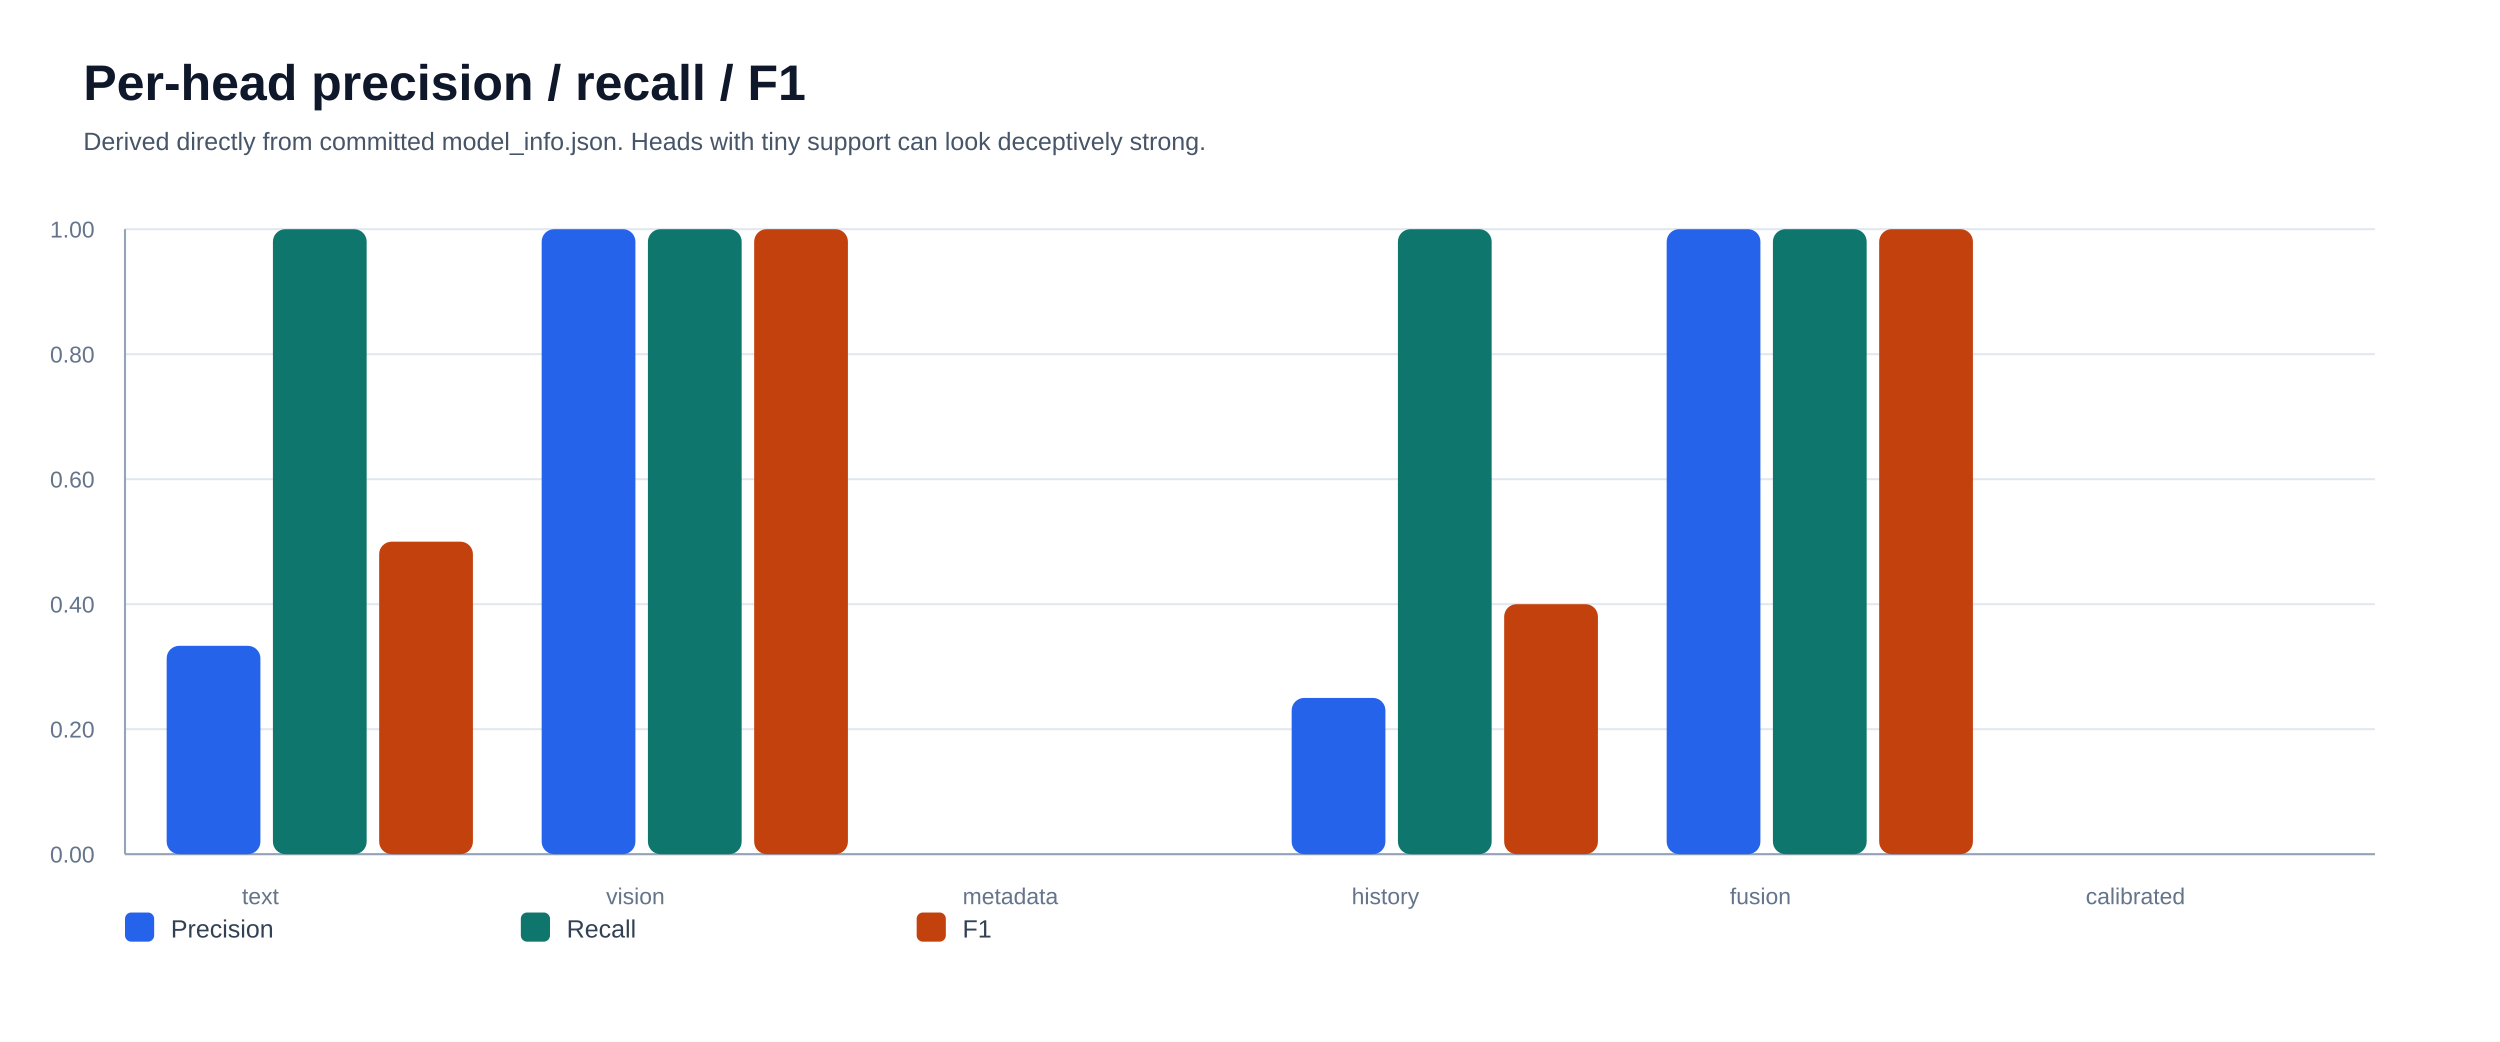
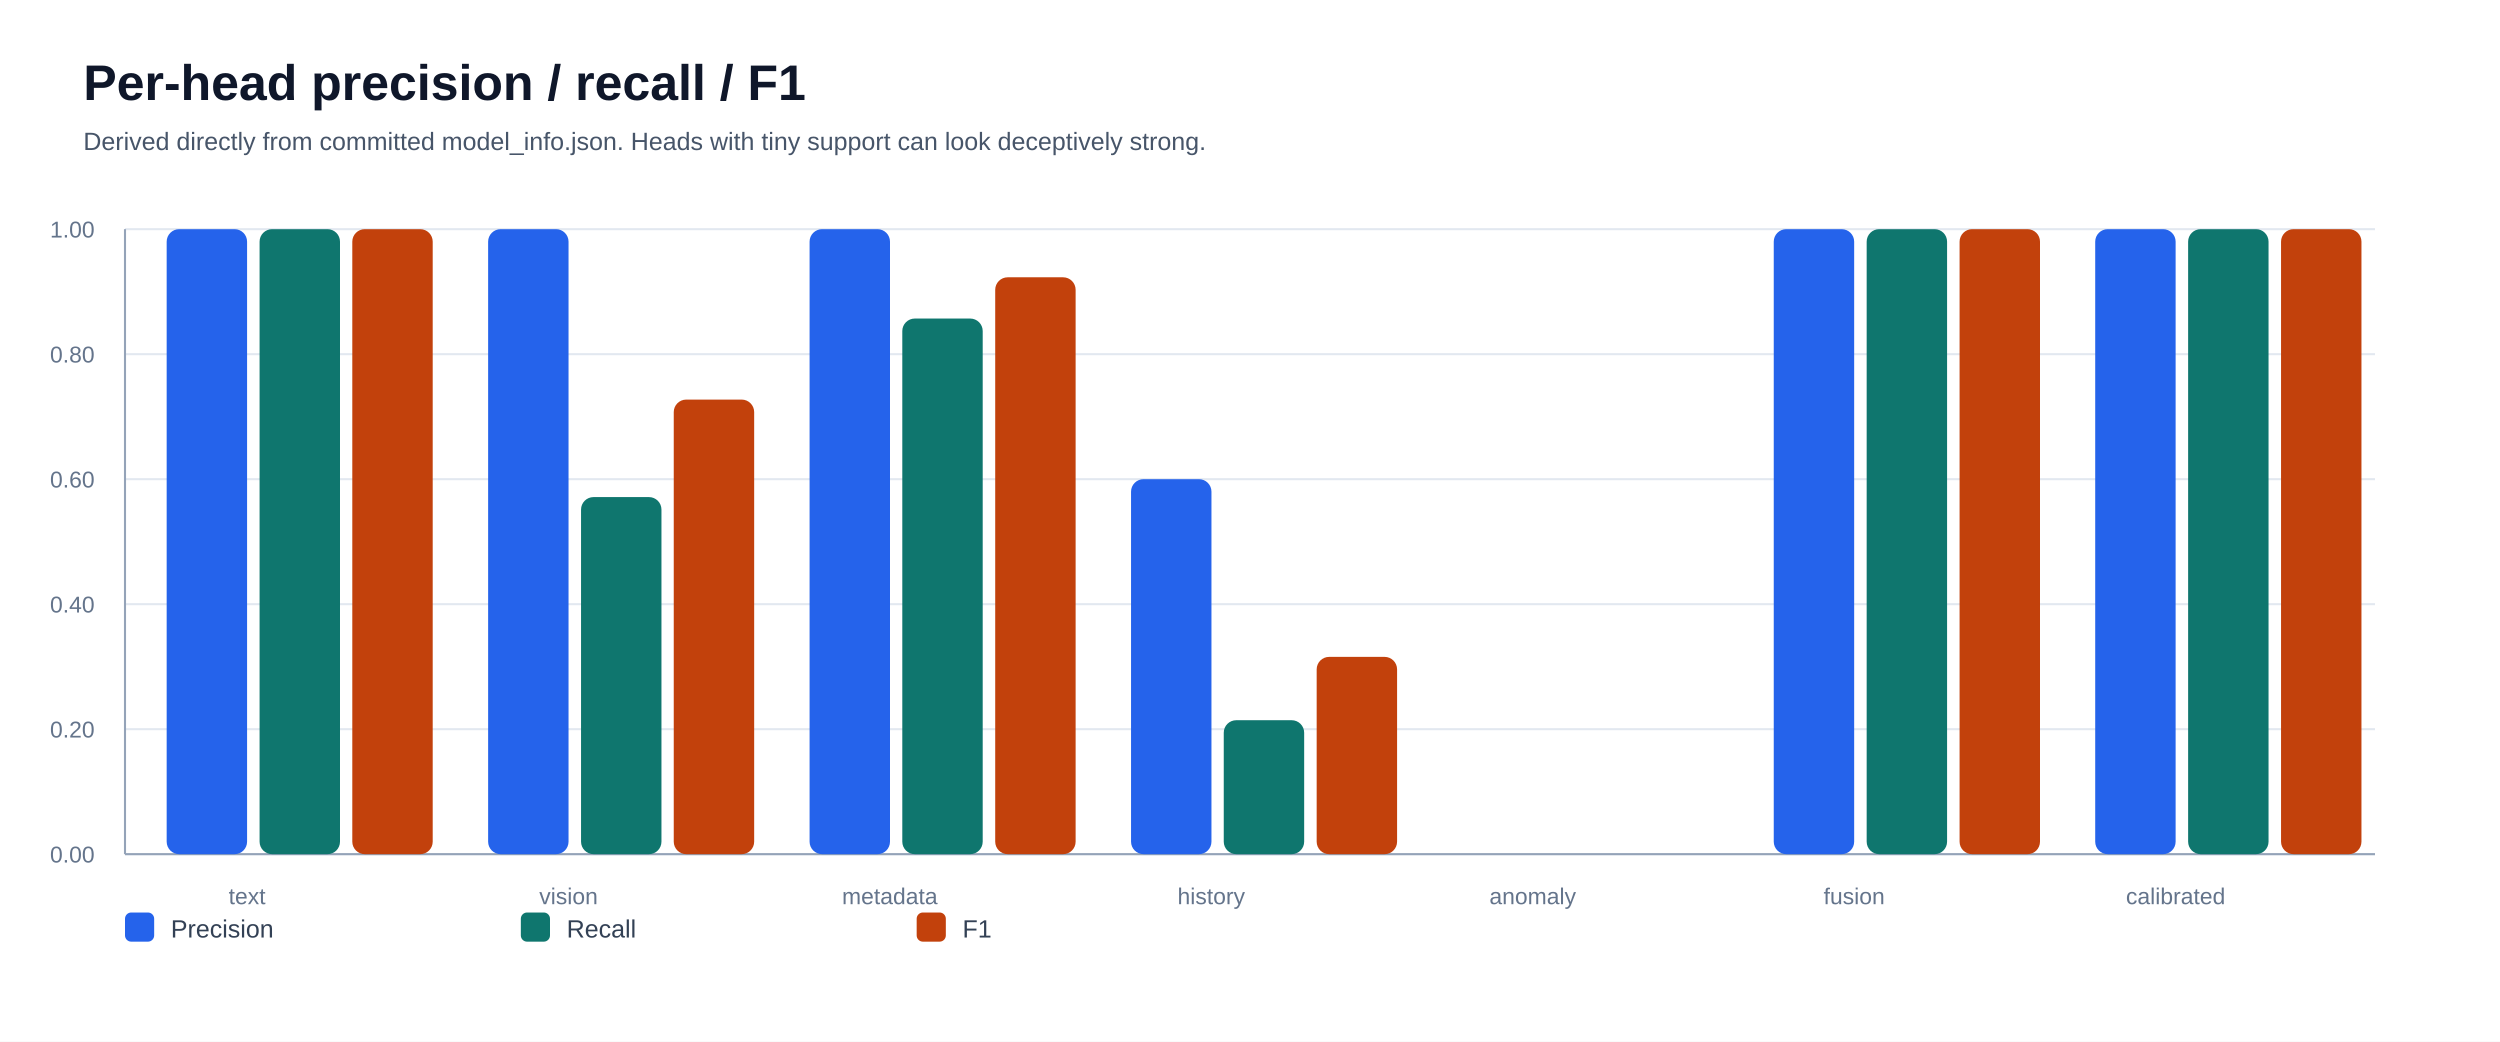
<svg xmlns="http://www.w3.org/2000/svg" width="1200" height="500" viewBox="0 0 1200 500" role="img">
  <style>
text { font-family: 'Segoe UI', Arial, sans-serif; fill: #0f172a; }
.title { font-size: 24px; font-weight: 700; }
.subtitle { font-size: 12px; fill: #475569; }
.card { fill: #f8fafc; stroke: #cbd5e1; stroke-width: 1.5; rx: 14; }
.accent { fill: #eff6ff; stroke: #93c5fd; stroke-width: 1.5; rx: 14; }
.warn { fill: #fff7ed; stroke: #fdba74; stroke-width: 1.5; rx: 14; }
.label { font-size: 13px; fill: #475569; }
.value { font-size: 28px; font-weight: 700; }
.small { font-size: 11px; fill: #64748b; }
.axis { stroke: #94a3b8; stroke-width: 1; }
.grid { stroke: #e2e8f0; stroke-width: 1; }
.legend { font-size: 12px; fill: #334155; }
.stub { font-size: 16px; font-weight: 600; }
</style>
  <rect x="0" y="0" width="1200" height="500" fill="#ffffff" />
  <text class="title" x="40" y="48">Per-head precision / recall / F1</text>
  <text class="subtitle" x="40" y="72">Derived directly from committed model_info.json. Heads with tiny support can look deceptively strong.</text>
  <line class="grid" x1="60" y1="410.0" x2="1140" y2="410.0" />
  <text class="small" x="24" y="414.0">0.00</text>
  <line class="grid" x1="60" y1="350.0" x2="1140" y2="350.0" />
  <text class="small" x="24" y="354.0">0.20</text>
  <line class="grid" x1="60" y1="290.0" x2="1140" y2="290.0" />
  <text class="small" x="24" y="294.0">0.40</text>
  <line class="grid" x1="60" y1="230.0" x2="1140" y2="230.0" />
  <text class="small" x="24" y="234.0">0.60</text>
  <line class="grid" x1="60" y1="170.0" x2="1140" y2="170.0" />
  <text class="small" x="24" y="174.0">0.80</text>
  <line class="grid" x1="60" y1="110.0" x2="1140" y2="110.0" />
  <text class="small" x="24" y="114.0">1.00</text>
  <line class="axis" x1="60" y1="110" x2="60" y2="410" />
  <line class="axis" x1="60" y1="410" x2="1140" y2="410" />
-   <rect x="80.0" y="310.0" width="45.0" height="100.0" fill="#2563eb" rx="6" />
-   <rect x="131.0" y="110.0" width="45.0" height="300.0" fill="#0f766e" rx="6" />
-   <rect x="182.0" y="260.0" width="45.0" height="150.0" fill="#c2410c" rx="6" />
-   <text class="small" x="125.0" y="434" text-anchor="middle">text</text>
-   <rect x="260.0" y="110.0" width="45.0" height="300.0" fill="#2563eb" rx="6" />
-   <rect x="311.0" y="110.0" width="45.0" height="300.0" fill="#0f766e" rx="6" />
-   <rect x="362.0" y="110.0" width="45.0" height="300.0" fill="#c2410c" rx="6" />
-   <text class="small" x="305.0" y="434" text-anchor="middle">vision</text>
-   <rect x="440.0" y="410.0" width="45.0" height="0.0" fill="#2563eb" rx="6" />
-   <rect x="491.0" y="410.0" width="45.0" height="0.0" fill="#0f766e" rx="6" />
-   <rect x="542.0" y="410.0" width="45.0" height="0.0" fill="#c2410c" rx="6" />
-   <text class="small" x="485.0" y="434" text-anchor="middle">metadata</text>
-   <rect x="620.0" y="335.0" width="45.0" height="75.0" fill="#2563eb" rx="6" />
-   <rect x="671.0" y="110.0" width="45.0" height="300.0" fill="#0f766e" rx="6" />
-   <rect x="722.0" y="290.0" width="45.0" height="120.0" fill="#c2410c" rx="6" />
-   <text class="small" x="665.0" y="434" text-anchor="middle">history</text>
-   <rect x="800.0" y="110.0" width="45.0" height="300.0" fill="#2563eb" rx="6" />
-   <rect x="851.0" y="110.0" width="45.0" height="300.0" fill="#0f766e" rx="6" />
-   <rect x="902.0" y="110.0" width="45.0" height="300.0" fill="#c2410c" rx="6" />
-   <text class="small" x="845.0" y="434" text-anchor="middle">fusion</text>
-   <rect x="980.0" y="410.0" width="45.0" height="0.0" fill="#2563eb" rx="6" />
-   <rect x="1031.0" y="410.0" width="45.0" height="0.0" fill="#0f766e" rx="6" />
-   <rect x="1082.0" y="410.0" width="45.0" height="0.0" fill="#c2410c" rx="6" />
-   <text class="small" x="1025.0" y="434" text-anchor="middle">calibrated</text>
+   <rect x="80.0" y="110.0" width="38.6" height="300.0" fill="#2563eb" rx="6" />
+   <rect x="124.6" y="110.0" width="38.6" height="300.0" fill="#0f766e" rx="6" />
+   <rect x="169.1" y="110.0" width="38.6" height="300.0" fill="#c2410c" rx="6" />
+   <text class="small" x="118.6" y="434" text-anchor="middle">text</text>
+   <rect x="234.3" y="110.0" width="38.6" height="300.0" fill="#2563eb" rx="6" />
+   <rect x="278.9" y="238.6" width="38.6" height="171.4" fill="#0f766e" rx="6" />
+   <rect x="323.4" y="191.8" width="38.6" height="218.2" fill="#c2410c" rx="6" />
+   <text class="small" x="272.9" y="434" text-anchor="middle">vision</text>
+   <rect x="388.6" y="110.0" width="38.6" height="300.0" fill="#2563eb" rx="6" />
+   <rect x="433.1" y="152.9" width="38.6" height="257.1" fill="#0f766e" rx="6" />
+   <rect x="477.7" y="133.1" width="38.6" height="276.9" fill="#c2410c" rx="6" />
+   <text class="small" x="427.1" y="434" text-anchor="middle">metadata</text>
+   <rect x="542.9" y="230.0" width="38.6" height="180.0" fill="#2563eb" rx="6" />
+   <rect x="587.4" y="345.7" width="38.6" height="64.3" fill="#0f766e" rx="6" />
+   <rect x="632.0" y="315.3" width="38.6" height="94.7" fill="#c2410c" rx="6" />
+   <text class="small" x="581.4" y="434" text-anchor="middle">history</text>
+   <rect x="697.1" y="410.0" width="38.6" height="0.0" fill="#2563eb" rx="6" />
+   <rect x="741.7" y="410.0" width="38.6" height="0.0" fill="#0f766e" rx="6" />
+   <rect x="786.3" y="410.0" width="38.6" height="0.0" fill="#c2410c" rx="6" />
+   <text class="small" x="735.7" y="434" text-anchor="middle">anomaly</text>
+   <rect x="851.4" y="110.0" width="38.6" height="300.0" fill="#2563eb" rx="6" />
+   <rect x="896.0" y="110.0" width="38.6" height="300.0" fill="#0f766e" rx="6" />
+   <rect x="940.6" y="110.0" width="38.6" height="300.0" fill="#c2410c" rx="6" />
+   <text class="small" x="890.0" y="434" text-anchor="middle">fusion</text>
+   <rect x="1005.7" y="110.0" width="38.6" height="300.0" fill="#2563eb" rx="6" />
+   <rect x="1050.3" y="110.0" width="38.6" height="300.0" fill="#0f766e" rx="6" />
+   <rect x="1094.9" y="110.0" width="38.6" height="300.0" fill="#c2410c" rx="6" />
+   <text class="small" x="1044.3" y="434" text-anchor="middle">calibrated</text>
  <rect x="60" y="438" width="14" height="14" fill="#2563eb" rx="3" />
  <text class="legend" x="82" y="450">Precision</text>
  <rect x="250" y="438" width="14" height="14" fill="#0f766e" rx="3" />
  <text class="legend" x="272" y="450">Recall</text>
  <rect x="440" y="438" width="14" height="14" fill="#c2410c" rx="3" />
  <text class="legend" x="462" y="450">F1</text>
</svg>
